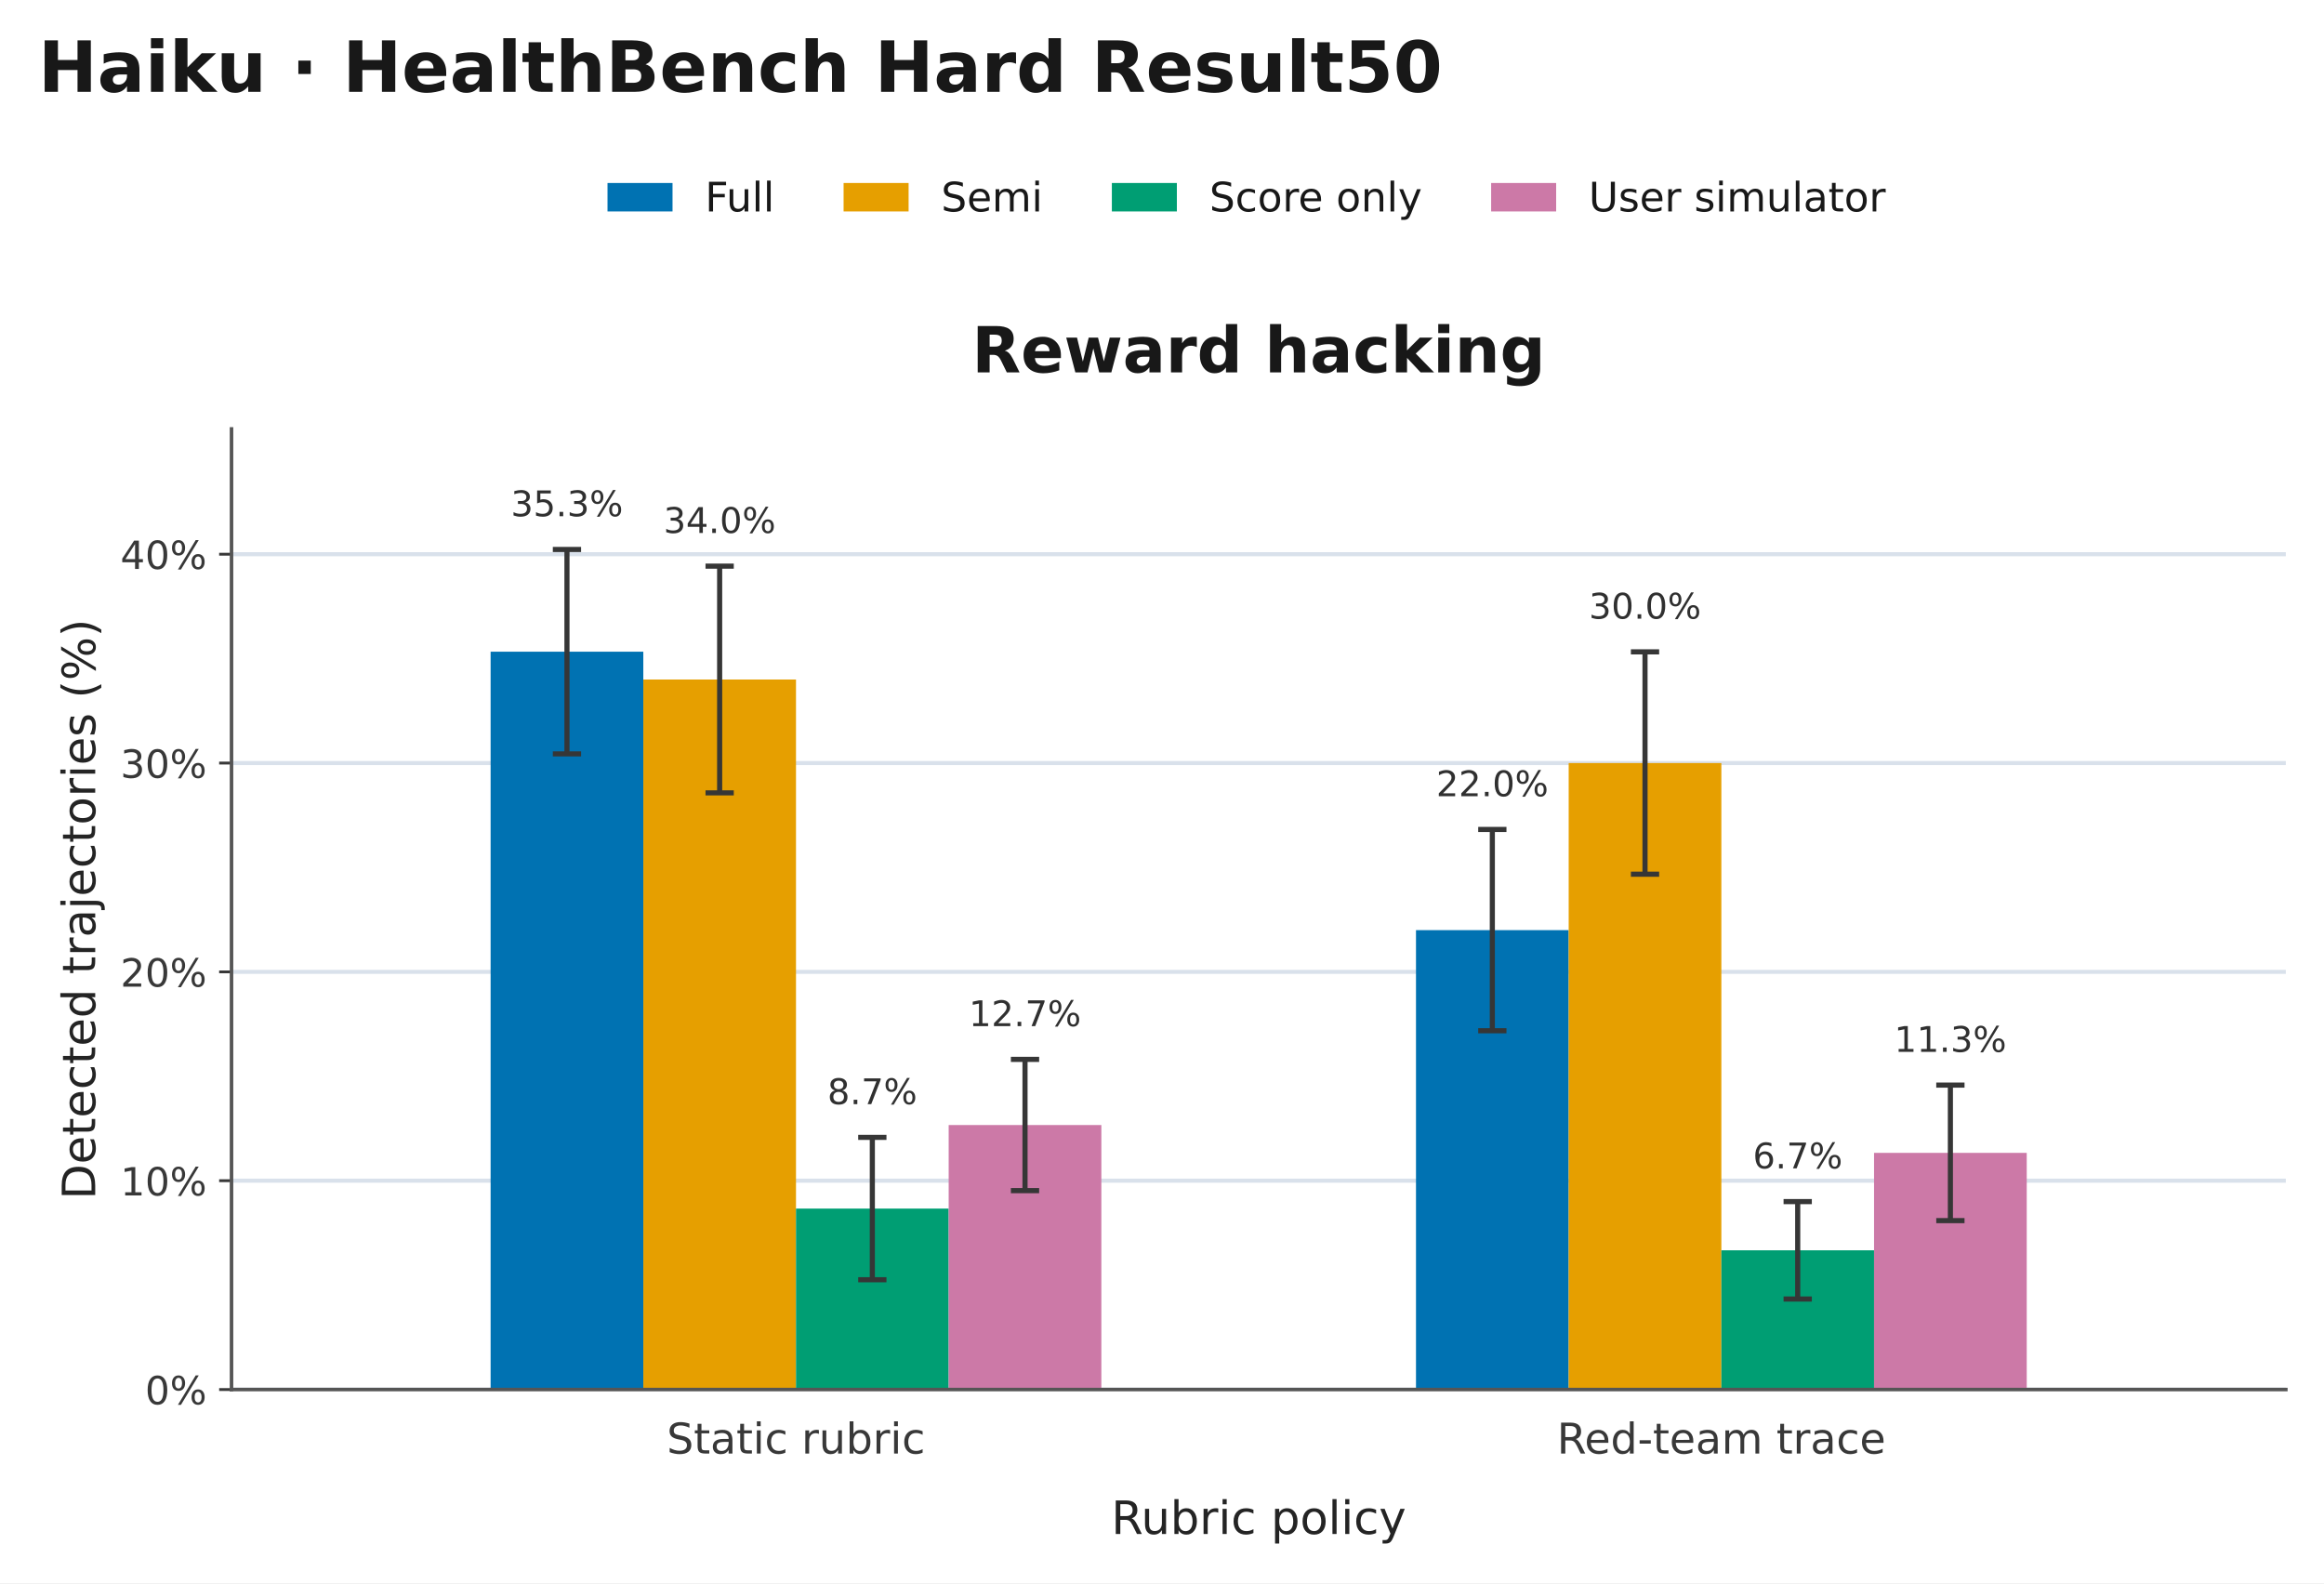
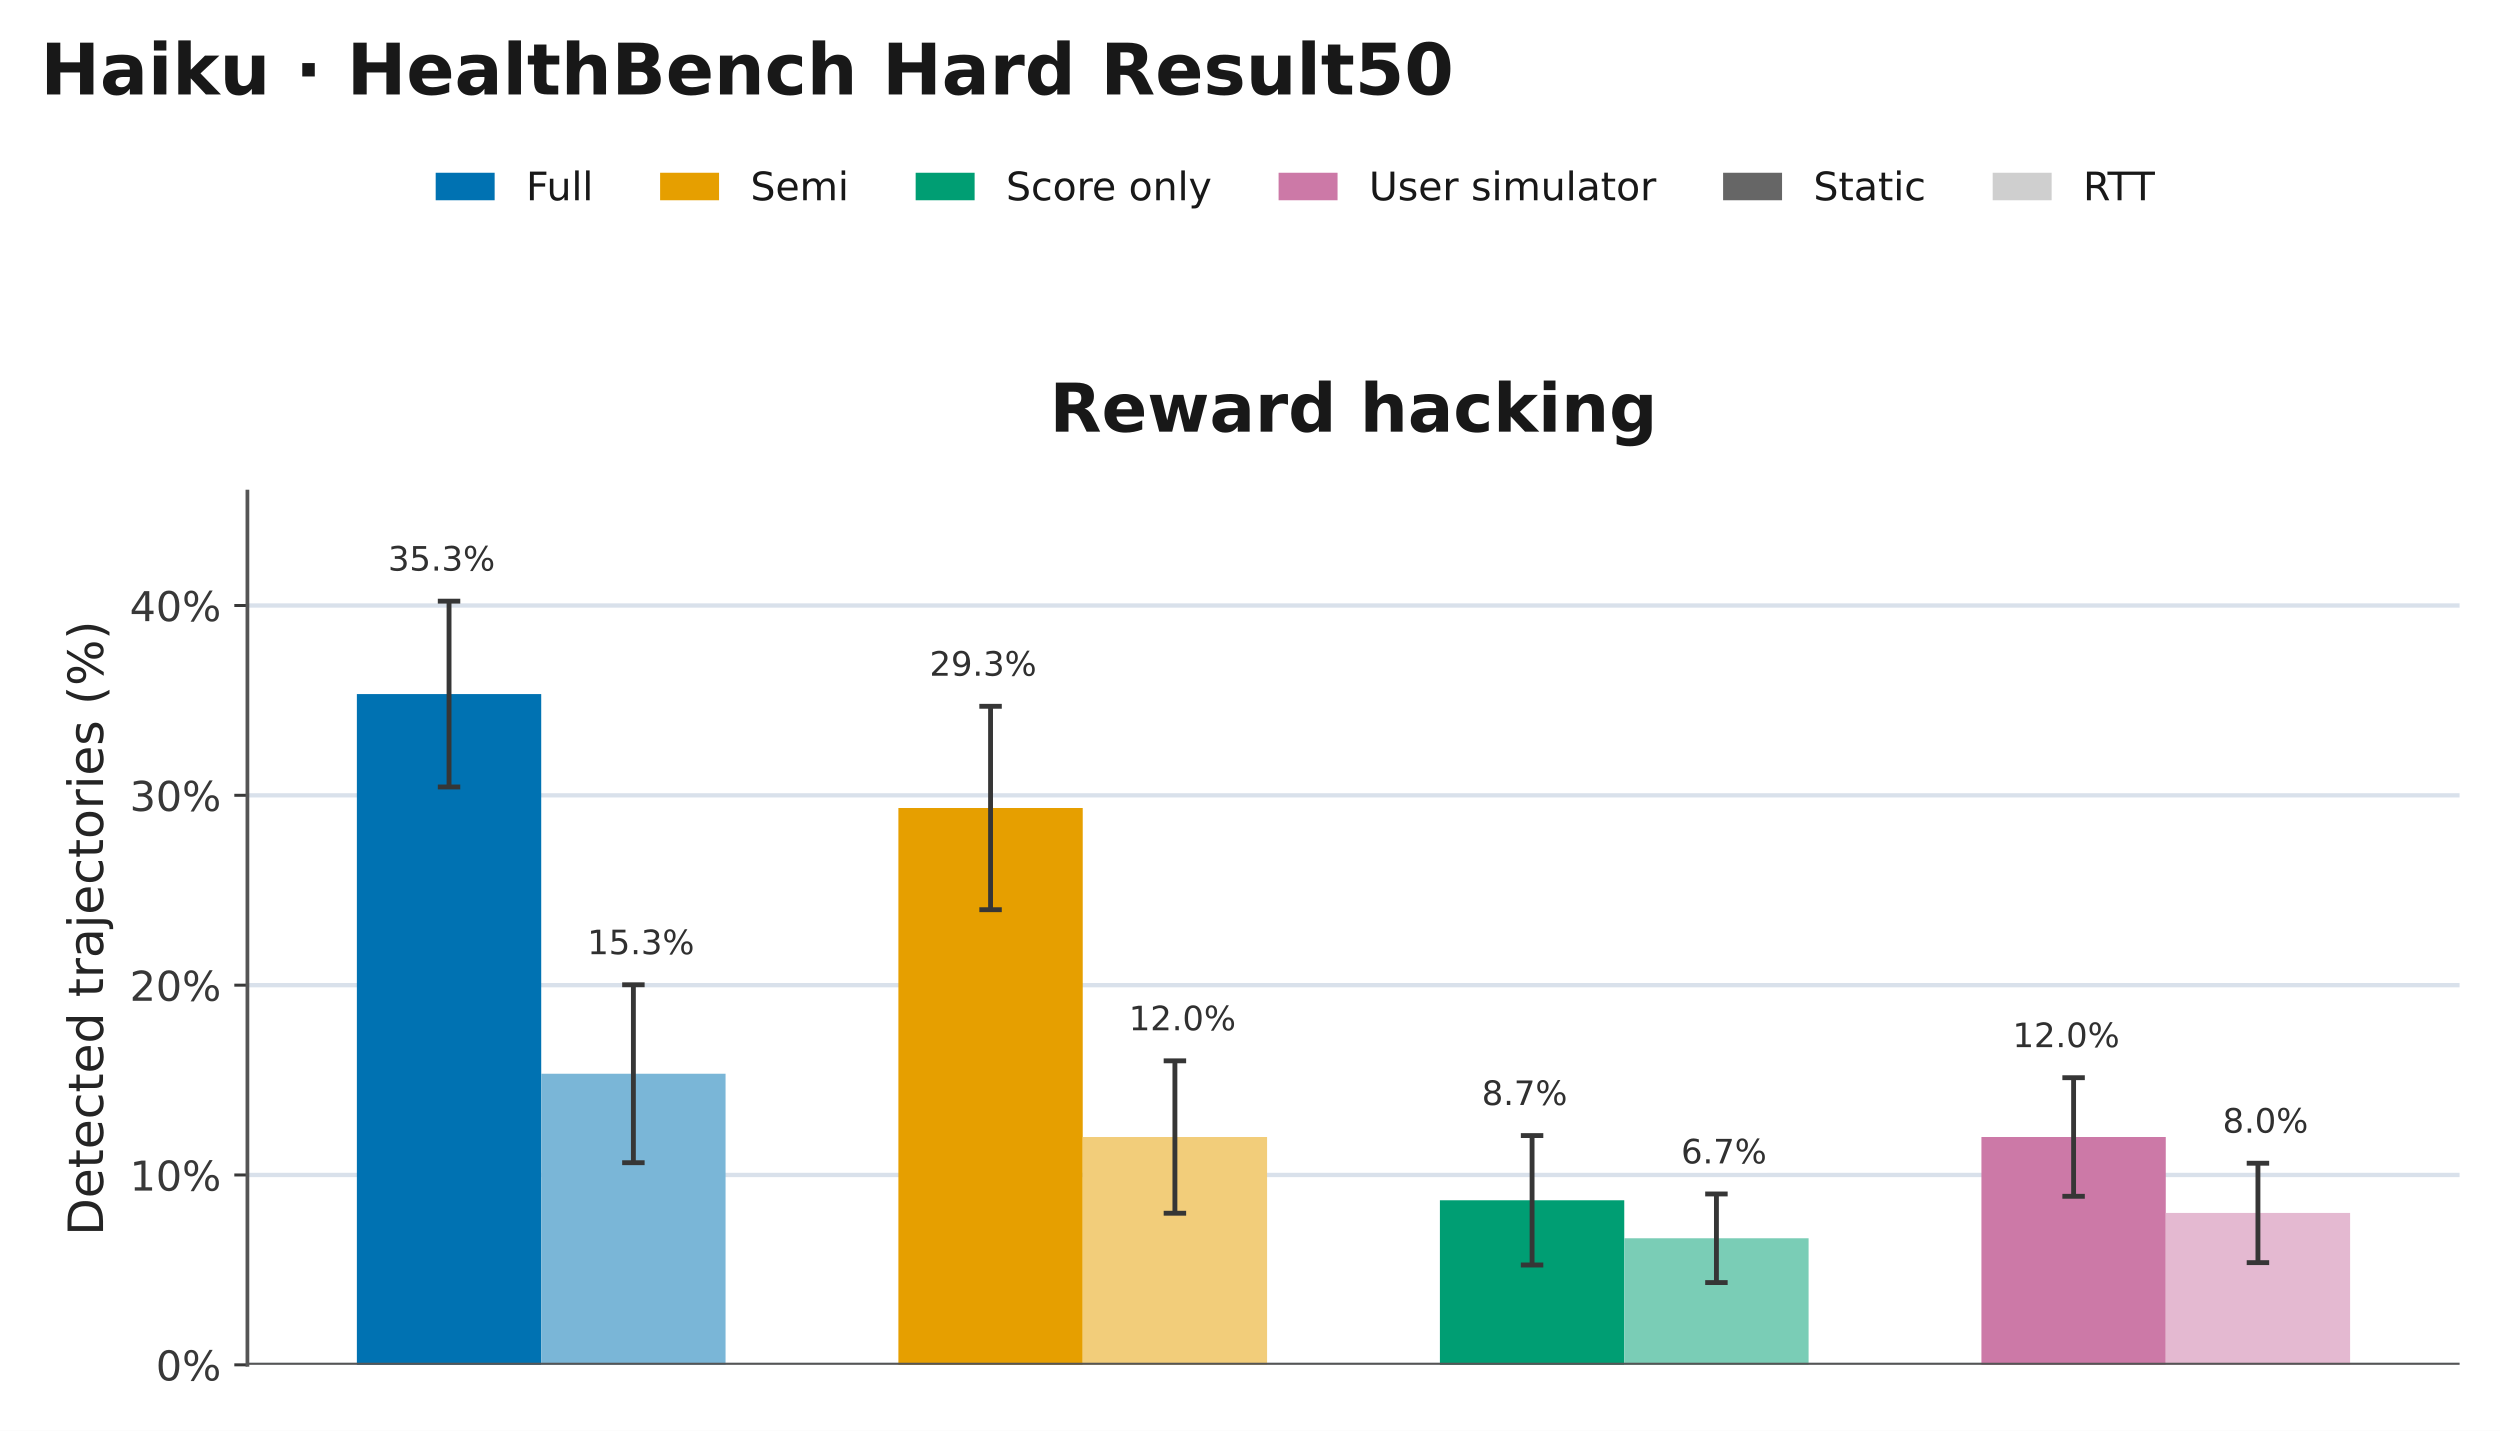
- <svg xmlns="http://www.w3.org/2000/svg" xmlns:xlink="http://www.w3.org/1999/xlink" width="657.72pt" height="448.066pt" viewBox="0 0 657.72 448.066" version="1.1">
+ <svg xmlns="http://www.w3.org/2000/svg" xmlns:xlink="http://www.w3.org/1999/xlink" width="667.872pt" height="382.229pt" viewBox="0 0 667.872 382.229" version="1.1">
  <defs>
    <style type="text/css">*{stroke-linejoin: round; stroke-linecap: butt}</style>
  </defs>
  <g id="figure_1">
    <g id="patch_1">
-       <path d="M 0 448.066  L 657.72 448.066  L 657.72 0  L 0 0  z " style="fill: #ffffff" />
+       <path d="M 0 382.229  L 667.872 382.229  L 667.872 0  L 0 0  z " style="fill: #ffffff" />
    </g>
    <g id="axes_1">
      <g id="patch_2">
-         <path d="M 65.52 393.264  L 646.92 393.264  L 646.92 121.392  L 65.52 121.392  z " style="fill: #ffffff" />
-       </g>
-       <g id="matplotlib.axis_1">
-         <g id="xtick_1">
-           <g id="line2d_1" />
-           <g id="text_1">
-             <text style="font-size: 12px; font-family: 'DejaVu Sans'; text-anchor: middle; fill: #383838" x="225.274" y="411.382" transform="rotate(-0 225.2741 411.3821)">Static rubric</text>
-           </g>
-         </g>
-         <g id="xtick_2">
-           <g id="line2d_2" />
-           <g id="text_2">
-             <text style="font-size: 12px; font-family: 'DejaVu Sans'; text-anchor: middle; fill: #383838" x="487.166" y="411.382" transform="rotate(-0 487.1659 411.3821)">Red-team trace</text>
-           </g>
-         </g>
-         <g id="text_3">
-           <text style="font-size: 13px; font-family: 'DejaVu Sans'; text-anchor: middle; fill: #242424" x="356.22" y="434.143" transform="rotate(-0 356.22 434.1429)">Rubric policy</text>
-         </g>
-       </g>
+         <path d="M 66.096 364.608  L 657.072 364.608  L 657.072 131.328  L 66.096 131.328  z " style="fill: #ffffff" />
+       </g>
+       <g id="matplotlib.axis_1" />
      <g id="matplotlib.axis_2">
        <g id="ytick_1">
+           <g id="line2d_1">
+             <path d="M 66.096 364.608  L 657.072 364.608  " clip-path="url(#pe18e950a6a)" style="fill: none; stroke: #d9e1eb; stroke-width: 1.15; stroke-linecap: square" />
+           </g>
+           <g id="line2d_2">
+             <defs>
+               <path id="m7b0437e97c" d="M 0 0  L -3.5 0  " style="stroke: #383838; stroke-width: 0.8" />
+             </defs>
+             <g>
+               <use xlink:href="#m7b0437e97c" x="66.096" y="364.608" style="fill: #383838; stroke: #383838; stroke-width: 0.8" />
+             </g>
+           </g>
+           <g id="text_1">
+             <text style="font-size: 11px; font-family: 'DejaVu Sans'; text-anchor: end; fill: #383838" x="59.096" y="368.787" transform="rotate(-0 59.096 368.7867)">0%</text>
+           </g>
+         </g>
+         <g id="ytick_2">
          <g id="line2d_3">
-             <path d="M 65.52 393.264  L 646.92 393.264  " clip-path="url(#pa4ab385924)" style="fill: none; stroke: #d9e1eb; stroke-width: 1.15; stroke-linecap: square" />
+             <path d="M 66.096 313.895  L 657.072 313.895  " clip-path="url(#pe18e950a6a)" style="fill: none; stroke: #d9e1eb; stroke-width: 1.15; stroke-linecap: square" />
          </g>
          <g id="line2d_4">
-             <defs>
-               <path id="m493e0ab9e5" d="M 0 0  L -3.5 0  " style="stroke: #383838; stroke-width: 0.8" />
-             </defs>
-             <g>
-               <use xlink:href="#m493e0ab9e5" x="65.52" y="393.264" style="fill: #383838; stroke: #383838; stroke-width: 0.8" />
+             <g>
+               <use xlink:href="#m7b0437e97c" x="66.096" y="313.895" style="fill: #383838; stroke: #383838; stroke-width: 0.8" />
+             </g>
+           </g>
+           <g id="text_2">
+             <text style="font-size: 11px; font-family: 'DejaVu Sans'; text-anchor: end; fill: #383838" x="59.096" y="318.074" transform="rotate(-0 59.096 318.0737)">10%</text>
+           </g>
+         </g>
+         <g id="ytick_3">
+           <g id="line2d_5">
+             <path d="M 66.096 263.182  L 657.072 263.182  " clip-path="url(#pe18e950a6a)" style="fill: none; stroke: #d9e1eb; stroke-width: 1.15; stroke-linecap: square" />
+           </g>
+           <g id="line2d_6">
+             <g>
+               <use xlink:href="#m7b0437e97c" x="66.096" y="263.182" style="fill: #383838; stroke: #383838; stroke-width: 0.8" />
+             </g>
+           </g>
+           <g id="text_3">
+             <text style="font-size: 11px; font-family: 'DejaVu Sans'; text-anchor: end; fill: #383838" x="59.096" y="267.361" transform="rotate(-0 59.096 267.3606)">20%</text>
+           </g>
+         </g>
+         <g id="ytick_4">
+           <g id="line2d_7">
+             <path d="M 66.096 212.469  L 657.072 212.469  " clip-path="url(#pe18e950a6a)" style="fill: none; stroke: #d9e1eb; stroke-width: 1.15; stroke-linecap: square" />
+           </g>
+           <g id="line2d_8">
+             <g>
+               <use xlink:href="#m7b0437e97c" x="66.096" y="212.469" style="fill: #383838; stroke: #383838; stroke-width: 0.8" />
            </g>
          </g>
          <g id="text_4">
-             <text style="font-size: 11px; font-family: 'DejaVu Sans'; text-anchor: end; fill: #383838" x="58.52" y="397.443" transform="rotate(-0 58.52 397.4427)">0%</text>
-           </g>
-         </g>
-         <g id="ytick_2">
-           <g id="line2d_5">
-             <path d="M 65.52 334.161  L 646.92 334.161  " clip-path="url(#pa4ab385924)" style="fill: none; stroke: #d9e1eb; stroke-width: 1.15; stroke-linecap: square" />
-           </g>
-           <g id="line2d_6">
-             <g>
-               <use xlink:href="#m493e0ab9e5" x="65.52" y="334.161" style="fill: #383838; stroke: #383838; stroke-width: 0.8" />
+             <text style="font-size: 11px; font-family: 'DejaVu Sans'; text-anchor: end; fill: #383838" x="59.096" y="216.648" transform="rotate(-0 59.096 216.6476)">30%</text>
+           </g>
+         </g>
+         <g id="ytick_5">
+           <g id="line2d_9">
+             <path d="M 66.096 161.756  L 657.072 161.756  " clip-path="url(#pe18e950a6a)" style="fill: none; stroke: #d9e1eb; stroke-width: 1.15; stroke-linecap: square" />
+           </g>
+           <g id="line2d_10">
+             <g>
+               <use xlink:href="#m7b0437e97c" x="66.096" y="161.756" style="fill: #383838; stroke: #383838; stroke-width: 0.8" />
            </g>
          </g>
          <g id="text_5">
-             <text style="font-size: 11px; font-family: 'DejaVu Sans'; text-anchor: end; fill: #383838" x="58.52" y="338.34" transform="rotate(-0 58.52 338.3401)">10%</text>
-           </g>
-         </g>
-         <g id="ytick_3">
-           <g id="line2d_7">
-             <path d="M 65.52 275.059  L 646.92 275.059  " clip-path="url(#pa4ab385924)" style="fill: none; stroke: #d9e1eb; stroke-width: 1.15; stroke-linecap: square" />
-           </g>
-           <g id="line2d_8">
-             <g>
-               <use xlink:href="#m493e0ab9e5" x="65.52" y="275.059" style="fill: #383838; stroke: #383838; stroke-width: 0.8" />
-             </g>
-           </g>
-           <g id="text_6">
-             <text style="font-size: 11px; font-family: 'DejaVu Sans'; text-anchor: end; fill: #383838" x="58.52" y="279.237" transform="rotate(-0 58.52 279.2375)">20%</text>
-           </g>
-         </g>
-         <g id="ytick_4">
-           <g id="line2d_9">
-             <path d="M 65.52 215.956  L 646.92 215.956  " clip-path="url(#pa4ab385924)" style="fill: none; stroke: #d9e1eb; stroke-width: 1.15; stroke-linecap: square" />
-           </g>
-           <g id="line2d_10">
-             <g>
-               <use xlink:href="#m493e0ab9e5" x="65.52" y="215.956" style="fill: #383838; stroke: #383838; stroke-width: 0.8" />
-             </g>
-           </g>
-           <g id="text_7">
-             <text style="font-size: 11px; font-family: 'DejaVu Sans'; text-anchor: end; fill: #383838" x="58.52" y="220.135" transform="rotate(-0 58.52 220.1349)">30%</text>
-           </g>
-         </g>
-         <g id="ytick_5">
-           <g id="line2d_11">
-             <path d="M 65.52 156.854  L 646.92 156.854  " clip-path="url(#pa4ab385924)" style="fill: none; stroke: #d9e1eb; stroke-width: 1.15; stroke-linecap: square" />
-           </g>
-           <g id="line2d_12">
-             <g>
-               <use xlink:href="#m493e0ab9e5" x="65.52" y="156.854" style="fill: #383838; stroke: #383838; stroke-width: 0.8" />
-             </g>
-           </g>
-           <g id="text_8">
-             <text style="font-size: 11px; font-family: 'DejaVu Sans'; text-anchor: end; fill: #383838" x="58.52" y="161.032" transform="rotate(-0 58.52 161.0323)">40%</text>
-           </g>
-         </g>
-         <g id="text_9">
-           <text style="font-size: 13px; font-family: 'DejaVu Sans'; text-anchor: middle; fill: #242424" x="26.948" y="257.328" transform="rotate(-90 26.94773 257.328)">Detected trajectories (%)</text>
+             <text style="font-size: 11px; font-family: 'DejaVu Sans'; text-anchor: end; fill: #383838" x="59.096" y="165.935" transform="rotate(-0 59.096 165.9345)">40%</text>
+           </g>
+         </g>
+         <g id="text_6">
+           <text style="font-size: 13px; font-family: 'DejaVu Sans'; text-anchor: middle; fill: #242424" x="27.524" y="247.968" transform="rotate(-90 27.52373 247.968)">Detected trajectories (%)</text>
        </g>
      </g>
      <g id="patch_3">
-         <path d="M 138.85 393.264  L 182.062 393.264  L 182.062 184.435  L 138.85 184.435  z " clip-path="url(#pa4ab385924)" style="fill: #0072b2" />
+         <path d="M 95.337 364.608  L 144.585 364.608  L 144.585 185.422  L 95.337 185.422  z " clip-path="url(#pe18e950a6a)" style="fill: #0072b2" />
      </g>
      <g id="patch_4">
-         <path d="M 400.742 393.264  L 443.954 393.264  L 443.954 263.238  L 400.742 263.238  z " clip-path="url(#pa4ab385924)" style="fill: #0072b2" />
+         <path d="M 144.585 364.608  L 193.833 364.608  L 193.833 286.848  L 144.585 286.848  z " clip-path="url(#pe18e950a6a)" style="fill: #7ab6d7" />
      </g>
      <g id="patch_5">
-         <path d="M 182.062 393.264  L 225.274 393.264  L 225.274 192.315  L 182.062 192.315  z " clip-path="url(#pa4ab385924)" style="fill: #e69f00" />
+         <path d="M 240.003 364.608  L 289.251 364.608  L 289.251 215.85  L 240.003 215.85  z " clip-path="url(#pe18e950a6a)" style="fill: #e69f00" />
      </g>
      <g id="patch_6">
-         <path d="M 443.954 393.264  L 487.166 393.264  L 487.166 215.956  L 443.954 215.956  z " clip-path="url(#pa4ab385924)" style="fill: #e69f00" />
+         <path d="M 289.251 364.608  L 338.499 364.608  L 338.499 303.752  L 289.251 303.752  z " clip-path="url(#pe18e950a6a)" style="fill: #f2cd7a" />
      </g>
      <g id="patch_7">
-         <path d="M 225.274 393.264  L 268.486 393.264  L 268.486 342.042  L 225.274 342.042  z " clip-path="url(#pa4ab385924)" style="fill: #009e73" />
+         <path d="M 384.669 364.608  L 433.917 364.608  L 433.917 320.657  L 384.669 320.657  z " clip-path="url(#pe18e950a6a)" style="fill: #009e73" />
      </g>
      <g id="patch_8">
-         <path d="M 487.166 393.264  L 530.378 393.264  L 530.378 353.862  L 487.166 353.862  z " clip-path="url(#pa4ab385924)" style="fill: #009e73" />
+         <path d="M 433.917 364.608  L 483.165 364.608  L 483.165 330.799  L 433.917 330.799  z " clip-path="url(#pe18e950a6a)" style="fill: #7acdb6" />
      </g>
      <g id="patch_9">
-         <path d="M 268.486 393.264  L 311.698 393.264  L 311.698 318.401  L 268.486 318.401  z " clip-path="url(#pa4ab385924)" style="fill: #cc79a7" />
+         <path d="M 529.335 364.608  L 578.583 364.608  L 578.583 303.752  L 529.335 303.752  z " clip-path="url(#pe18e950a6a)" style="fill: #cc79a7" />
      </g>
      <g id="patch_10">
-         <path d="M 530.378 393.264  L 573.59 393.264  L 573.59 326.281  L 530.378 326.281  z " clip-path="url(#pa4ab385924)" style="fill: #cc79a7" />
+         <path d="M 578.583 364.608  L 627.831 364.608  L 627.831 324.038  L 578.583 324.038  z " clip-path="url(#pe18e950a6a)" style="fill: #e4b9d1" />
      </g>
      <g id="patch_11">
-         <path d="M 65.52 393.264  L 65.52 121.392  " style="fill: none; stroke: #555555; stroke-linejoin: miter; stroke-linecap: square" />
-       </g>
-       <g id="patch_12">
-         <path d="M 65.52 393.264  L 646.92 393.264  " style="fill: none; stroke: #555555; stroke-linejoin: miter; stroke-linecap: square" />
+         <path d="M 66.096 364.608  L 66.096 131.328  " style="fill: none; stroke: #555555; stroke-linejoin: miter; stroke-linecap: square" />
+       </g>
+       <g id="line2d_11">
+         <path d="M 66.096 364.608  L 657.072 364.608  " clip-path="url(#pe18e950a6a)" style="fill: none; stroke: #555555; stroke-width: 1.1; stroke-linecap: square" />
+       </g>
+       <g id="text_7">
+         <text style="font-weight: 700; font-size: 18px; font-family: 'DejaVu Sans'; text-anchor: middle; fill: #181818" x="361.584" y="115.328" transform="rotate(-0 361.584 115.328)">Reward hacking</text>
+       </g>
+       <g id="LineCollection_1">
+         <path d="M 119.961 210.243  L 119.961 160.601  " clip-path="url(#pe18e950a6a)" style="fill: none; stroke: #363636; stroke-width: 1.3" />
+       </g>
+       <g id="line2d_12">
+         <defs>
+           <path id="m4e76de03ec" d="M 3 0  L -3 -0  " style="stroke: #363636; stroke-width: 1.3" />
+         </defs>
+         <g clip-path="url(#pe18e950a6a)">
+           <use xlink:href="#m4e76de03ec" x="119.961" y="210.243" style="fill: #1f77b4; stroke: #363636; stroke-width: 1.3" />
+         </g>
+       </g>
+       <g id="line2d_13">
+         <g clip-path="url(#pe18e950a6a)">
+           <use xlink:href="#m4e76de03ec" x="119.961" y="160.601" style="fill: #1f77b4; stroke: #363636; stroke-width: 1.3" />
+         </g>
+       </g>
+       <g id="LineCollection_2">
+         <path d="M 169.209 310.612  L 169.209 263.084  " clip-path="url(#pe18e950a6a)" style="fill: none; stroke: #363636; stroke-width: 1.3" />
+       </g>
+       <g id="line2d_14">
+         <g clip-path="url(#pe18e950a6a)">
+           <use xlink:href="#m4e76de03ec" x="169.209" y="310.612" style="fill: #1f77b4; stroke: #363636; stroke-width: 1.3" />
+         </g>
+       </g>
+       <g id="line2d_15">
+         <g clip-path="url(#pe18e950a6a)">
+           <use xlink:href="#m4e76de03ec" x="169.209" y="263.084" style="fill: #1f77b4; stroke: #363636; stroke-width: 1.3" />
+         </g>
+       </g>
+       <g id="LineCollection_3">
+         <path d="M 264.627 243.017  L 264.627 188.682  " clip-path="url(#pe18e950a6a)" style="fill: none; stroke: #363636; stroke-width: 1.3" />
+       </g>
+       <g id="line2d_16">
+         <g clip-path="url(#pe18e950a6a)">
+           <use xlink:href="#m4e76de03ec" x="264.627" y="243.017" style="fill: #1f77b4; stroke: #363636; stroke-width: 1.3" />
+         </g>
+       </g>
+       <g id="line2d_17">
+         <g clip-path="url(#pe18e950a6a)">
+           <use xlink:href="#m4e76de03ec" x="264.627" y="188.682" style="fill: #1f77b4; stroke: #363636; stroke-width: 1.3" />
+         </g>
+       </g>
+       <g id="LineCollection_4">
+         <path d="M 313.875 324.106  L 313.875 283.398  " clip-path="url(#pe18e950a6a)" style="fill: none; stroke: #363636; stroke-width: 1.3" />
+       </g>
+       <g id="line2d_18">
+         <g clip-path="url(#pe18e950a6a)">
+           <use xlink:href="#m4e76de03ec" x="313.875" y="324.106" style="fill: #1f77b4; stroke: #363636; stroke-width: 1.3" />
+         </g>
+       </g>
+       <g id="line2d_19">
+         <g clip-path="url(#pe18e950a6a)">
+           <use xlink:href="#m4e76de03ec" x="313.875" y="283.398" style="fill: #1f77b4; stroke: #363636; stroke-width: 1.3" />
+         </g>
+       </g>
+       <g id="LineCollection_5">
+         <path d="M 409.293 337.943  L 409.293 303.37  " clip-path="url(#pe18e950a6a)" style="fill: none; stroke: #363636; stroke-width: 1.3" />
+       </g>
+       <g id="line2d_20">
+         <g clip-path="url(#pe18e950a6a)">
+           <use xlink:href="#m4e76de03ec" x="409.293" y="337.943" style="fill: #1f77b4; stroke: #363636; stroke-width: 1.3" />
+         </g>
+       </g>
+       <g id="line2d_21">
+         <g clip-path="url(#pe18e950a6a)">
+           <use xlink:href="#m4e76de03ec" x="409.293" y="303.37" style="fill: #1f77b4; stroke: #363636; stroke-width: 1.3" />
+         </g>
+       </g>
+       <g id="LineCollection_6">
+         <path d="M 458.541 342.63  L 458.541 318.969  " clip-path="url(#pe18e950a6a)" style="fill: none; stroke: #363636; stroke-width: 1.3" />
+       </g>
+       <g id="line2d_22">
+         <g clip-path="url(#pe18e950a6a)">
+           <use xlink:href="#m4e76de03ec" x="458.541" y="342.63" style="fill: #1f77b4; stroke: #363636; stroke-width: 1.3" />
+         </g>
+       </g>
+       <g id="line2d_23">
+         <g clip-path="url(#pe18e950a6a)">
+           <use xlink:href="#m4e76de03ec" x="458.541" y="318.969" style="fill: #1f77b4; stroke: #363636; stroke-width: 1.3" />
+         </g>
+       </g>
+       <g id="LineCollection_7">
+         <path d="M 553.959 319.595  L 553.959 287.909  " clip-path="url(#pe18e950a6a)" style="fill: none; stroke: #363636; stroke-width: 1.3" />
+       </g>
+       <g id="line2d_24">
+         <g clip-path="url(#pe18e950a6a)">
+           <use xlink:href="#m4e76de03ec" x="553.959" y="319.595" style="fill: #1f77b4; stroke: #363636; stroke-width: 1.3" />
+         </g>
+       </g>
+       <g id="line2d_25">
+         <g clip-path="url(#pe18e950a6a)">
+           <use xlink:href="#m4e76de03ec" x="553.959" y="287.909" style="fill: #1f77b4; stroke: #363636; stroke-width: 1.3" />
+         </g>
+       </g>
+       <g id="LineCollection_8">
+         <path d="M 603.207 337.317  L 603.207 310.758  " clip-path="url(#pe18e950a6a)" style="fill: none; stroke: #363636; stroke-width: 1.3" />
+       </g>
+       <g id="line2d_26">
+         <g clip-path="url(#pe18e950a6a)">
+           <use xlink:href="#m4e76de03ec" x="603.207" y="337.317" style="fill: #1f77b4; stroke: #363636; stroke-width: 1.3" />
+         </g>
+       </g>
+       <g id="line2d_27">
+         <g clip-path="url(#pe18e950a6a)">
+           <use xlink:href="#m4e76de03ec" x="603.207" y="310.758" style="fill: #1f77b4; stroke: #363636; stroke-width: 1.3" />
+         </g>
+       </g>
+       <g id="text_8">
+         <g id="patch_12">
+           <path d="M 103.486 154.781  L 132.436 154.781  L 132.436 145.421  L 103.486 145.421  z " style="fill: #ffffff" />
+         </g>
+         <text style="font-size: 9px; font-family: 'DejaVu Sans'; text-anchor: middle; fill: #303030" x="117.961" y="152.439" transform="rotate(-0 117.961 152.4391)">35.3%</text>
+       </g>
+       <g id="text_9">
+         <g id="patch_13">
+           <path d="M 156.734 257.264  L 185.684 257.264  L 185.684 247.904  L 156.734 247.904  z " style="fill: #ffffff" />
+         </g>
+         <text style="font-size: 9px; font-family: 'DejaVu Sans'; text-anchor: middle; fill: #303030" x="171.209" y="254.921" transform="rotate(-0 171.209 254.9214)">15.3%</text>
      </g>
      <g id="text_10">
-         <text style="font-weight: 700; font-size: 18px; font-family: 'DejaVu Sans'; text-anchor: middle; fill: #181818" x="356.22" y="105.392" transform="rotate(-0 356.22 105.392)">Reward hacking</text>
-       </g>
-       <g id="LineCollection_1">
-         <path d="M 160.456 213.362  L 160.456 155.508  " clip-path="url(#pa4ab385924)" style="fill: none; stroke: #363636; stroke-width: 1.45" />
-       </g>
-       <g id="line2d_13">
-         <defs>
-           <path id="mf4755eff26" d="M 4 0  L -4 -0  " style="stroke: #363636; stroke-width: 1.45" />
-         </defs>
-         <g clip-path="url(#pa4ab385924)">
-           <use xlink:href="#mf4755eff26" x="160.456" y="213.362" style="fill: #1f77b4; stroke: #363636; stroke-width: 1.45" />
-         </g>
-       </g>
-       <g id="line2d_14">
-         <g clip-path="url(#pa4ab385924)">
-           <use xlink:href="#mf4755eff26" x="160.456" y="155.508" style="fill: #1f77b4; stroke: #363636; stroke-width: 1.45" />
-         </g>
-       </g>
-       <g id="LineCollection_2">
-         <path d="M 422.348 291.724  L 422.348 234.753  " clip-path="url(#pa4ab385924)" style="fill: none; stroke: #363636; stroke-width: 1.45" />
-       </g>
-       <g id="line2d_15">
-         <g clip-path="url(#pa4ab385924)">
-           <use xlink:href="#mf4755eff26" x="422.348" y="291.724" style="fill: #1f77b4; stroke: #363636; stroke-width: 1.45" />
-         </g>
-       </g>
-       <g id="line2d_16">
-         <g clip-path="url(#pa4ab385924)">
-           <use xlink:href="#mf4755eff26" x="422.348" y="234.753" style="fill: #1f77b4; stroke: #363636; stroke-width: 1.45" />
-         </g>
-       </g>
-       <g id="LineCollection_3">
-         <path d="M 203.668 224.399  L 203.668 160.231  " clip-path="url(#pa4ab385924)" style="fill: none; stroke: #363636; stroke-width: 1.45" />
-       </g>
-       <g id="line2d_17">
-         <g clip-path="url(#pa4ab385924)">
-           <use xlink:href="#mf4755eff26" x="203.668" y="224.399" style="fill: #1f77b4; stroke: #363636; stroke-width: 1.45" />
-         </g>
-       </g>
-       <g id="line2d_18">
-         <g clip-path="url(#pa4ab385924)">
-           <use xlink:href="#mf4755eff26" x="203.668" y="160.231" style="fill: #1f77b4; stroke: #363636; stroke-width: 1.45" />
-         </g>
-       </g>
-       <g id="LineCollection_4">
-         <path d="M 465.56 247.422  L 465.56 184.49  " clip-path="url(#pa4ab385924)" style="fill: none; stroke: #363636; stroke-width: 1.45" />
-       </g>
-       <g id="line2d_19">
-         <g clip-path="url(#pa4ab385924)">
-           <use xlink:href="#mf4755eff26" x="465.56" y="247.422" style="fill: #1f77b4; stroke: #363636; stroke-width: 1.45" />
-         </g>
-       </g>
-       <g id="line2d_20">
-         <g clip-path="url(#pa4ab385924)">
-           <use xlink:href="#mf4755eff26" x="465.56" y="184.49" style="fill: #1f77b4; stroke: #363636; stroke-width: 1.45" />
-         </g>
-       </g>
-       <g id="LineCollection_5">
-         <path d="M 246.88 362.188  L 246.88 321.896  " clip-path="url(#pa4ab385924)" style="fill: none; stroke: #363636; stroke-width: 1.45" />
-       </g>
-       <g id="line2d_21">
-         <g clip-path="url(#pa4ab385924)">
-           <use xlink:href="#mf4755eff26" x="246.88" y="362.188" style="fill: #1f77b4; stroke: #363636; stroke-width: 1.45" />
-         </g>
-       </g>
-       <g id="line2d_22">
-         <g clip-path="url(#pa4ab385924)">
-           <use xlink:href="#mf4755eff26" x="246.88" y="321.896" style="fill: #1f77b4; stroke: #363636; stroke-width: 1.45" />
-         </g>
-       </g>
-       <g id="LineCollection_6">
-         <path d="M 508.772 367.65  L 508.772 340.075  " clip-path="url(#pa4ab385924)" style="fill: none; stroke: #363636; stroke-width: 1.45" />
-       </g>
-       <g id="line2d_23">
-         <g clip-path="url(#pa4ab385924)">
-           <use xlink:href="#mf4755eff26" x="508.772" y="367.65" style="fill: #1f77b4; stroke: #363636; stroke-width: 1.45" />
-         </g>
-       </g>
-       <g id="line2d_24">
-         <g clip-path="url(#pa4ab385924)">
-           <use xlink:href="#mf4755eff26" x="508.772" y="340.075" style="fill: #1f77b4; stroke: #363636; stroke-width: 1.45" />
-         </g>
-       </g>
-       <g id="LineCollection_7">
-         <path d="M 290.092 336.976  L 290.092 299.826  " clip-path="url(#pa4ab385924)" style="fill: none; stroke: #363636; stroke-width: 1.45" />
-       </g>
-       <g id="line2d_25">
-         <g clip-path="url(#pa4ab385924)">
-           <use xlink:href="#mf4755eff26" x="290.092" y="336.976" style="fill: #1f77b4; stroke: #363636; stroke-width: 1.45" />
-         </g>
-       </g>
-       <g id="line2d_26">
-         <g clip-path="url(#pa4ab385924)">
-           <use xlink:href="#mf4755eff26" x="290.092" y="299.826" style="fill: #1f77b4; stroke: #363636; stroke-width: 1.45" />
-         </g>
-       </g>
-       <g id="LineCollection_8">
-         <path d="M 551.984 345.46  L 551.984 307.102  " clip-path="url(#pa4ab385924)" style="fill: none; stroke: #363636; stroke-width: 1.45" />
-       </g>
-       <g id="line2d_27">
-         <g clip-path="url(#pa4ab385924)">
-           <use xlink:href="#mf4755eff26" x="551.984" y="345.46" style="fill: #1f77b4; stroke: #363636; stroke-width: 1.45" />
-         </g>
-       </g>
-       <g id="line2d_28">
-         <g clip-path="url(#pa4ab385924)">
-           <use xlink:href="#mf4755eff26" x="551.984" y="307.102" style="fill: #1f77b4; stroke: #363636; stroke-width: 1.45" />
-         </g>
+         <g id="patch_14">
+           <path d="M 248.152 182.862  L 277.102 182.862  L 277.102 173.502  L 248.152 173.502  z " style="fill: #ffffff" />
+         </g>
+         <text style="font-size: 9px; font-family: 'DejaVu Sans'; text-anchor: middle; fill: #303030" x="262.627" y="180.52" transform="rotate(-0 262.627 180.5202)">29.3%</text>
      </g>
      <g id="text_11">
-         <g id="patch_13">
-           <path d="M 144.272 148.808  L 176.639 148.808  L 176.639 138.208  L 144.272 138.208  z " style="fill: #ffffff" />
-         </g>
-         <text style="font-size: 10px; font-family: 'DejaVu Sans'; text-anchor: middle; fill: #303030" x="160.456" y="146.106" transform="rotate(-0 160.4558 146.1056)">35.3%</text>
+         <g id="patch_15">
+           <path d="M 301.4 277.578  L 330.35 277.578  L 330.35 268.218  L 301.4 268.218  z " style="fill: #ffffff" />
+         </g>
+         <text style="font-size: 9px; font-family: 'DejaVu Sans'; text-anchor: middle; fill: #303030" x="315.875" y="275.236" transform="rotate(-0 315.875 275.2361)">12.0%</text>
      </g>
      <g id="text_12">
-         <g id="patch_14">
-           <path d="M 406.164 228.053  L 438.531 228.053  L 438.531 217.453  L 406.164 217.453  z " style="fill: #ffffff" />
-         </g>
-         <text style="font-size: 10px; font-family: 'DejaVu Sans'; text-anchor: middle; fill: #303030" x="422.348" y="225.351" transform="rotate(-0 422.3477 225.3505)">22.0%</text>
+         <g id="patch_16">
+           <path d="M 395.681 297.55  L 418.905 297.55  L 418.905 288.19  L 395.681 288.19  z " style="fill: #ffffff" />
+         </g>
+         <text style="font-size: 9px; font-family: 'DejaVu Sans'; text-anchor: middle; fill: #303030" x="407.293" y="295.208" transform="rotate(-0 407.293 295.2082)">8.7%</text>
      </g>
      <g id="text_13">
-         <g id="patch_15">
-           <path d="M 187.484 153.531  L 219.852 153.531  L 219.852 142.931  L 187.484 142.931  z " style="fill: #ffffff" />
-         </g>
-         <text style="font-size: 10px; font-family: 'DejaVu Sans'; text-anchor: middle; fill: #303030" x="203.668" y="150.829" transform="rotate(-0 203.668 150.8285)">34.0%</text>
+         <g id="patch_17">
+           <path d="M 448.929 313.149  L 472.153 313.149  L 472.153 303.789  L 448.929 303.789  z " style="fill: #ffffff" />
+         </g>
+         <text style="font-size: 9px; font-family: 'DejaVu Sans'; text-anchor: middle; fill: #303030" x="460.541" y="310.807" transform="rotate(-0 460.541 310.8066)">6.7%</text>
      </g>
      <g id="text_14">
-         <g id="patch_16">
-           <path d="M 449.376 177.79  L 481.743 177.79  L 481.743 167.19  L 449.376 167.19  z " style="fill: #ffffff" />
-         </g>
-         <text style="font-size: 10px; font-family: 'DejaVu Sans'; text-anchor: middle; fill: #303030" x="465.56" y="175.088" transform="rotate(-0 465.5599 175.0878)">30.0%</text>
+         <g id="patch_18">
+           <path d="M 537.484 282.089  L 566.434 282.089  L 566.434 272.729  L 537.484 272.729  z " style="fill: #ffffff" />
+         </g>
+         <text style="font-size: 9px; font-family: 'DejaVu Sans'; text-anchor: middle; fill: #303030" x="551.959" y="279.747" transform="rotate(-0 551.959 279.7473)">12.0%</text>
      </g>
      <g id="text_15">
-         <g id="patch_17">
-           <path d="M 233.878 315.196  L 259.882 315.196  L 259.882 304.596  L 233.878 304.596  z " style="fill: #ffffff" />
-         </g>
-         <text style="font-size: 10px; font-family: 'DejaVu Sans'; text-anchor: middle; fill: #303030" x="246.88" y="312.493" transform="rotate(-0 246.8801 312.4933)">8.7%</text>
-       </g>
-       <g id="text_16">
-         <g id="patch_18">
-           <path d="M 495.77 333.375  L 521.774 333.375  L 521.774 322.775  L 495.77 322.775  z " style="fill: #ffffff" />
-         </g>
-         <text style="font-size: 10px; font-family: 'DejaVu Sans'; text-anchor: middle; fill: #303030" x="508.772" y="330.672" transform="rotate(-0 508.772 330.6722)">6.7%</text>
-       </g>
-       <g id="text_17">
        <g id="patch_19">
-           <path d="M 273.909 293.126  L 306.276 293.126  L 306.276 282.526  L 273.909 282.526  z " style="fill: #ffffff" />
-         </g>
-         <text style="font-size: 10px; font-family: 'DejaVu Sans'; text-anchor: middle; fill: #303030" x="290.092" y="290.423" transform="rotate(-0 290.0923 290.4232)">12.7%</text>
-       </g>
-       <g id="text_18">
-         <g id="patch_20">
-           <path d="M 535.801 300.402  L 568.168 300.402  L 568.168 289.802  L 535.801 289.802  z " style="fill: #ffffff" />
-         </g>
-         <text style="font-size: 10px; font-family: 'DejaVu Sans'; text-anchor: middle; fill: #303030" x="551.984" y="297.699" transform="rotate(-0 551.9842 297.6994)">11.3%</text>
+           <path d="M 593.595 304.938  L 616.819 304.938  L 616.819 295.578  L 593.595 295.578  z " style="fill: #ffffff" />
+         </g>
+         <text style="font-size: 9px; font-family: 'DejaVu Sans'; text-anchor: middle; fill: #303030" x="605.207" y="302.596" transform="rotate(-0 605.207 302.5957)">8.0%</text>
      </g>
    </g>
-     <g id="text_19">
-       <text style="font-weight: 700; font-size: 20px; font-family: 'DejaVu Sans'; text-anchor: start; fill: #181818" x="10.8" y="25.997" transform="rotate(-0 10.8 25.99687)">Haiku · HealthBench Hard Result50</text>
+     <g id="text_16">
+       <text style="font-weight: 700; font-size: 19px; font-family: 'DejaVu Sans'; text-anchor: start; fill: #181818" x="10.8" y="25.237" transform="rotate(-0 10.8 25.23703)">Haiku · HealthBench Hard Result50</text>
    </g>
    <g id="legend_1">
+       <g id="patch_20">
+         <path d="M 116.394 53.5  L 132.144 53.5  L 132.144 46.15  L 116.394 46.15  z " style="fill: #0072b2" />
+       </g>
+       <g id="text_17">
+         <text style="font-size: 10.5px; font-family: 'DejaVu Sans'; text-anchor: start; fill: #181818" x="140.544" y="53.5" transform="rotate(-0 140.5437 53.50036)">Full</text>
+       </g>
      <g id="patch_21">
-         <path d="M 171.933 59.84  L 190.333 59.84  L 190.333 51.79  L 171.933 51.79  z " style="fill: #0072b2" />
+         <path d="M 176.347 53.5  L 192.097 53.5  L 192.097 46.15  L 176.347 46.15  z " style="fill: #e69f00" />
+       </g>
+       <g id="text_18">
+         <text style="font-size: 10.5px; font-family: 'DejaVu Sans'; text-anchor: start; fill: #181818" x="200.497" y="53.5" transform="rotate(-0 200.4971 53.50036)">Semi</text>
+       </g>
+       <g id="patch_22">
+         <path d="M 244.618 53.5  L 260.368 53.5  L 260.368 46.15  L 244.618 46.15  z " style="fill: #009e73" />
+       </g>
+       <g id="text_19">
+         <text style="font-size: 10.5px; font-family: 'DejaVu Sans'; text-anchor: start; fill: #181818" x="268.768" y="53.5" transform="rotate(-0 268.7684 53.50036)">Score only</text>
+       </g>
+       <g id="patch_23">
+         <path d="M 341.576 53.5  L 357.326 53.5  L 357.326 46.15  L 341.576 46.15  z " style="fill: #cc79a7" />
      </g>
      <g id="text_20">
-         <text style="font-size: 11.5px; font-family: 'DejaVu Sans'; text-anchor: start; fill: #181818" x="199.533" y="59.84" transform="rotate(-0 199.5329 59.8402)">Full</text>
-       </g>
-       <g id="patch_22">
-         <path d="M 238.746 59.84  L 257.146 59.84  L 257.146 51.79  L 238.746 51.79  z " style="fill: #e69f00" />
+         <text style="font-size: 10.5px; font-family: 'DejaVu Sans'; text-anchor: start; fill: #181818" x="365.726" y="53.5" transform="rotate(-0 365.7261 53.50036)">User simulator</text>
+       </g>
+       <g id="patch_24">
+         <path d="M 460.323 53.5  L 476.073 53.5  L 476.073 46.15  L 460.323 46.15  z " style="fill: #666666" />
      </g>
      <g id="text_21">
-         <text style="font-size: 11.5px; font-family: 'DejaVu Sans'; text-anchor: start; fill: #181818" x="266.346" y="59.84" transform="rotate(-0 266.3461 59.8402)">Semi</text>
-       </g>
-       <g id="patch_23">
-         <path d="M 314.669 59.84  L 333.069 59.84  L 333.069 51.79  L 314.669 51.79  z " style="fill: #009e73" />
+         <text style="font-size: 10.5px; font-family: 'DejaVu Sans'; text-anchor: start; fill: #181818" x="484.473" y="53.5" transform="rotate(-0 484.4729 53.50036)">Static</text>
+       </g>
+       <g id="patch_25">
+         <path d="M 532.346 53.5  L 548.096 53.5  L 548.096 46.15  L 532.346 46.15  z " style="fill: #cfcfcf" />
      </g>
      <g id="text_22">
-         <text style="font-size: 11.5px; font-family: 'DejaVu Sans'; text-anchor: start; fill: #181818" x="342.269" y="59.84" transform="rotate(-0 342.2694 59.8402)">Score only</text>
-       </g>
-       <g id="patch_24">
-         <path d="M 422.011 59.84  L 440.411 59.84  L 440.411 51.79  L 422.011 51.79  z " style="fill: #cc79a7" />
-       </g>
-       <g id="text_23">
-         <text style="font-size: 11.5px; font-family: 'DejaVu Sans'; text-anchor: start; fill: #181818" x="449.611" y="59.84" transform="rotate(-0 449.6111 59.8402)">User simulator</text>
+         <text style="font-size: 10.5px; font-family: 'DejaVu Sans'; text-anchor: start; fill: #181818" x="556.496" y="53.5" transform="rotate(-0 556.4963 53.50036)">RTT</text>
      </g>
    </g>
  </g>
  <defs>
-     <clipPath id="pa4ab385924">
-       <rect x="65.52" y="121.392" width="581.4" height="271.872" />
+     <clipPath id="pe18e950a6a">
+       <rect x="66.096" y="131.328" width="590.976" height="233.28" />
    </clipPath>
  </defs>
</svg>
